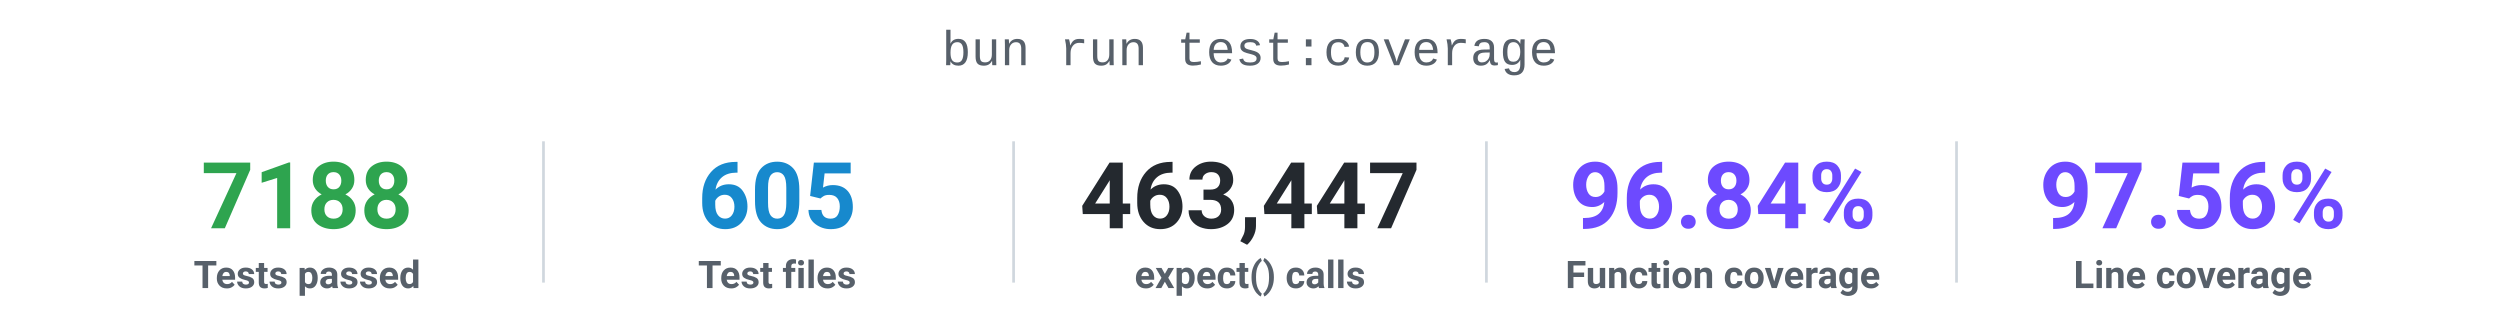
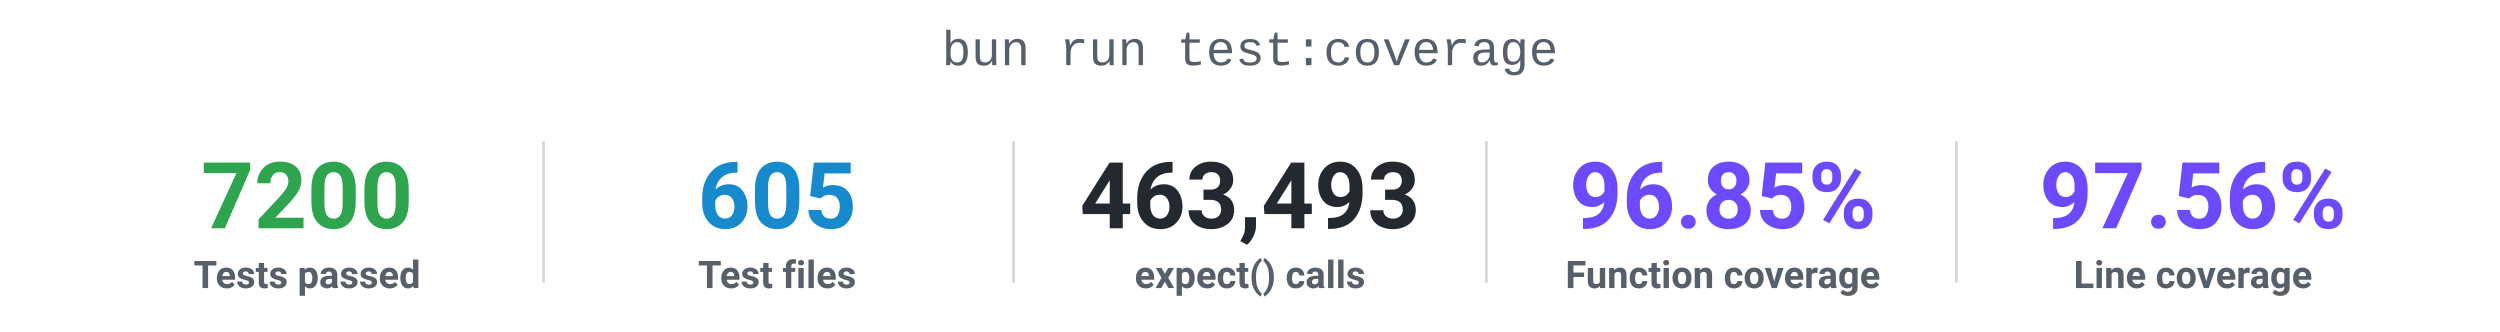
- <svg xmlns="http://www.w3.org/2000/svg" viewBox="0 0 920 122" width="920" height="122" role="img" aria-label="bun run test:coverage — 7188 tests passed, 605 test files, 463,447 expect() calls, 96.84% function coverage, 97.56% line coverage">
+ <svg xmlns="http://www.w3.org/2000/svg" viewBox="0 0 920 122" width="920" height="122" role="img" aria-label="bun run test:coverage — 7200 tests passed, 605 test files, 463,493 expect() calls, 96.85% function coverage, 97.56% line coverage">
  <style>
    .cmd { font-family: ui-monospace, SFMono-Regular, 'SF Mono', Menlo, Consolas, 'Liberation Mono', monospace; font-weight: 500; font-size: 18px; }
    .val { font-family: system-ui, -apple-system, BlinkMacSystemFont, 'Segoe UI', Roboto, sans-serif; font-weight: 700; font-size: 34px; }
    .lbl { font-family: system-ui, -apple-system, BlinkMacSystemFont, 'Segoe UI', Roboto, sans-serif; font-weight: 600; font-size: 14px; }
  </style>
  <text x="460" y="24" text-anchor="middle" class="cmd" fill="#57606a">bun run test:coverage</text>
  <line x1="200" y1="52" x2="200" y2="104" stroke="#d0d7de" stroke-width="1" />
  <line x1="373" y1="52" x2="373" y2="104" stroke="#d0d7de" stroke-width="1" />
  <line x1="547" y1="52" x2="547" y2="104" stroke="#d0d7de" stroke-width="1" />
  <line x1="720" y1="52" x2="720" y2="104" stroke="#d0d7de" stroke-width="1" />
-   <text x="113" y="84" text-anchor="middle" class="val" fill="#2ea44f">7188</text>
+   <text x="113" y="84" text-anchor="middle" class="val" fill="#2ea44f">7200</text>
  <text x="113" y="106" text-anchor="middle" class="lbl" fill="#57606a">Tests passed</text>
  <text x="286" y="84" text-anchor="middle" class="val" fill="#1789cd">605</text>
  <text x="286" y="106" text-anchor="middle" class="lbl" fill="#57606a">Test files</text>
-   <text x="460" y="84" text-anchor="middle" class="val" fill="#24292f">463,447</text>
+   <text x="460" y="84" text-anchor="middle" class="val" fill="#24292f">463,493</text>
  <text x="460" y="106" text-anchor="middle" class="lbl" fill="#57606a">expect() calls</text>
-   <text x="634" y="84" text-anchor="middle" class="val" fill="#6d4aff">96.84%</text>
+   <text x="634" y="84" text-anchor="middle" class="val" fill="#6d4aff">96.85%</text>
  <text x="634" y="106" text-anchor="middle" class="lbl" fill="#57606a">Function coverage</text>
  <text x="807" y="84" text-anchor="middle" class="val" fill="#6d4aff">97.56%</text>
  <text x="807" y="106" text-anchor="middle" class="lbl" fill="#57606a">Line coverage</text>
</svg>
